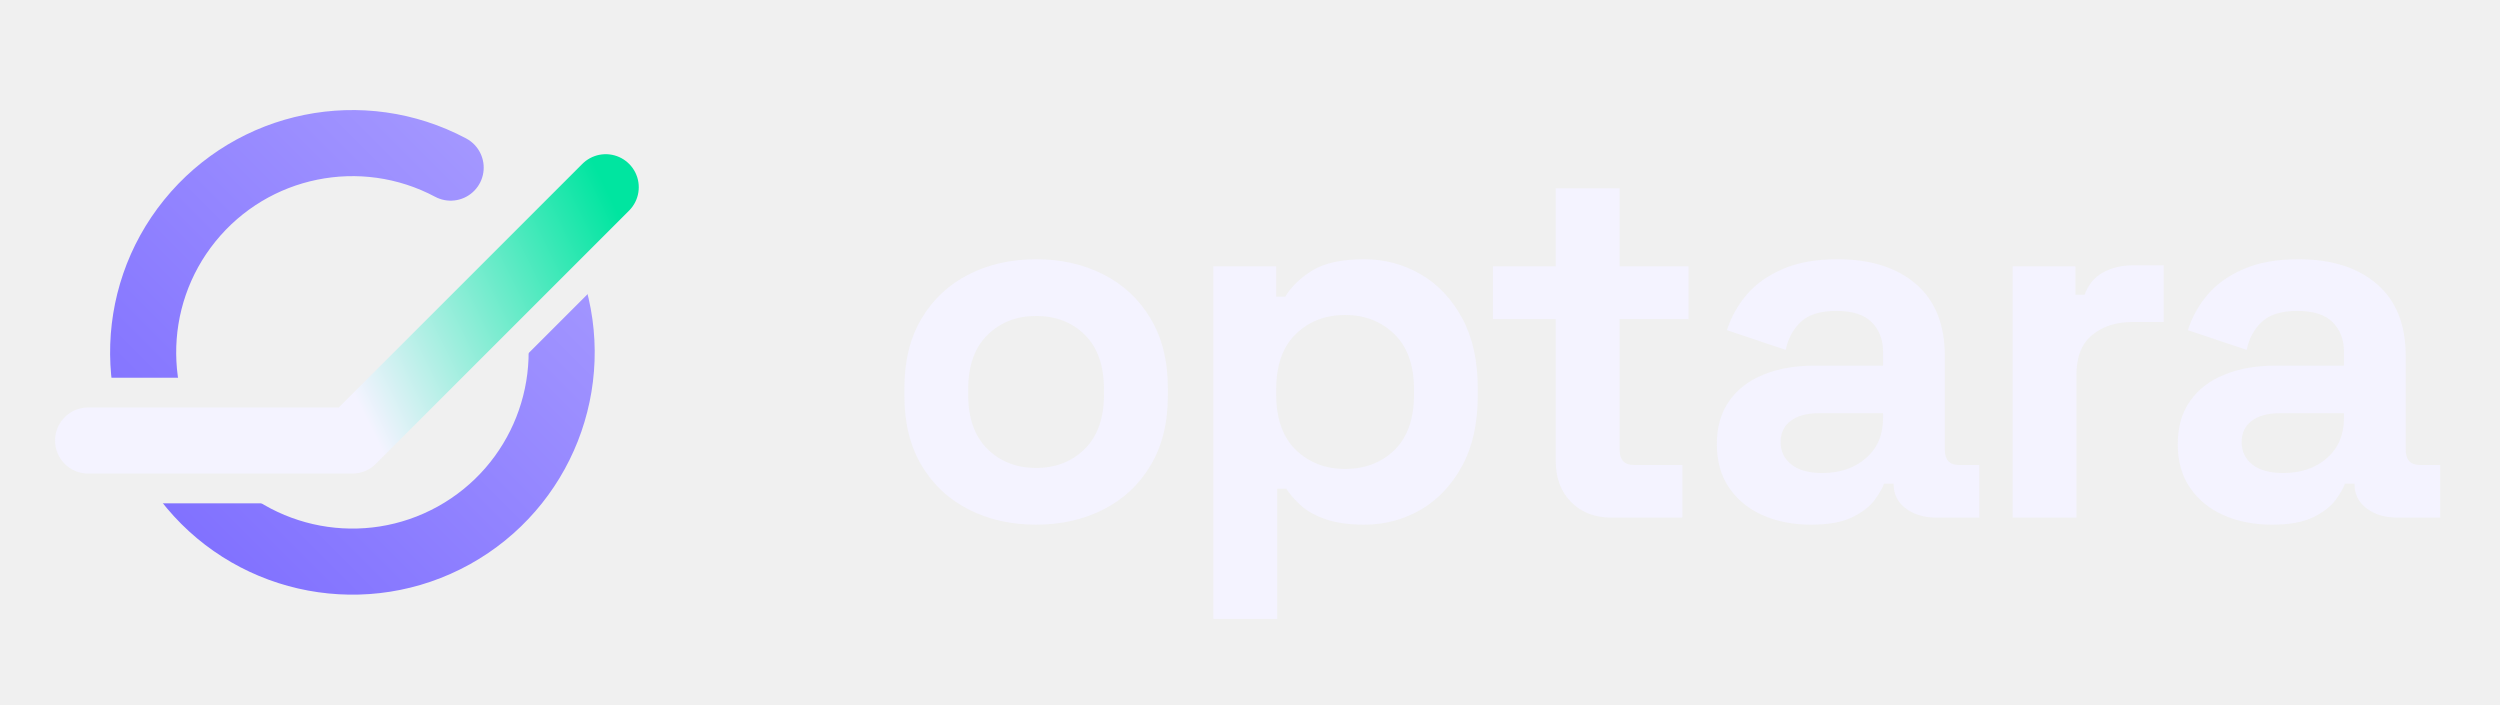
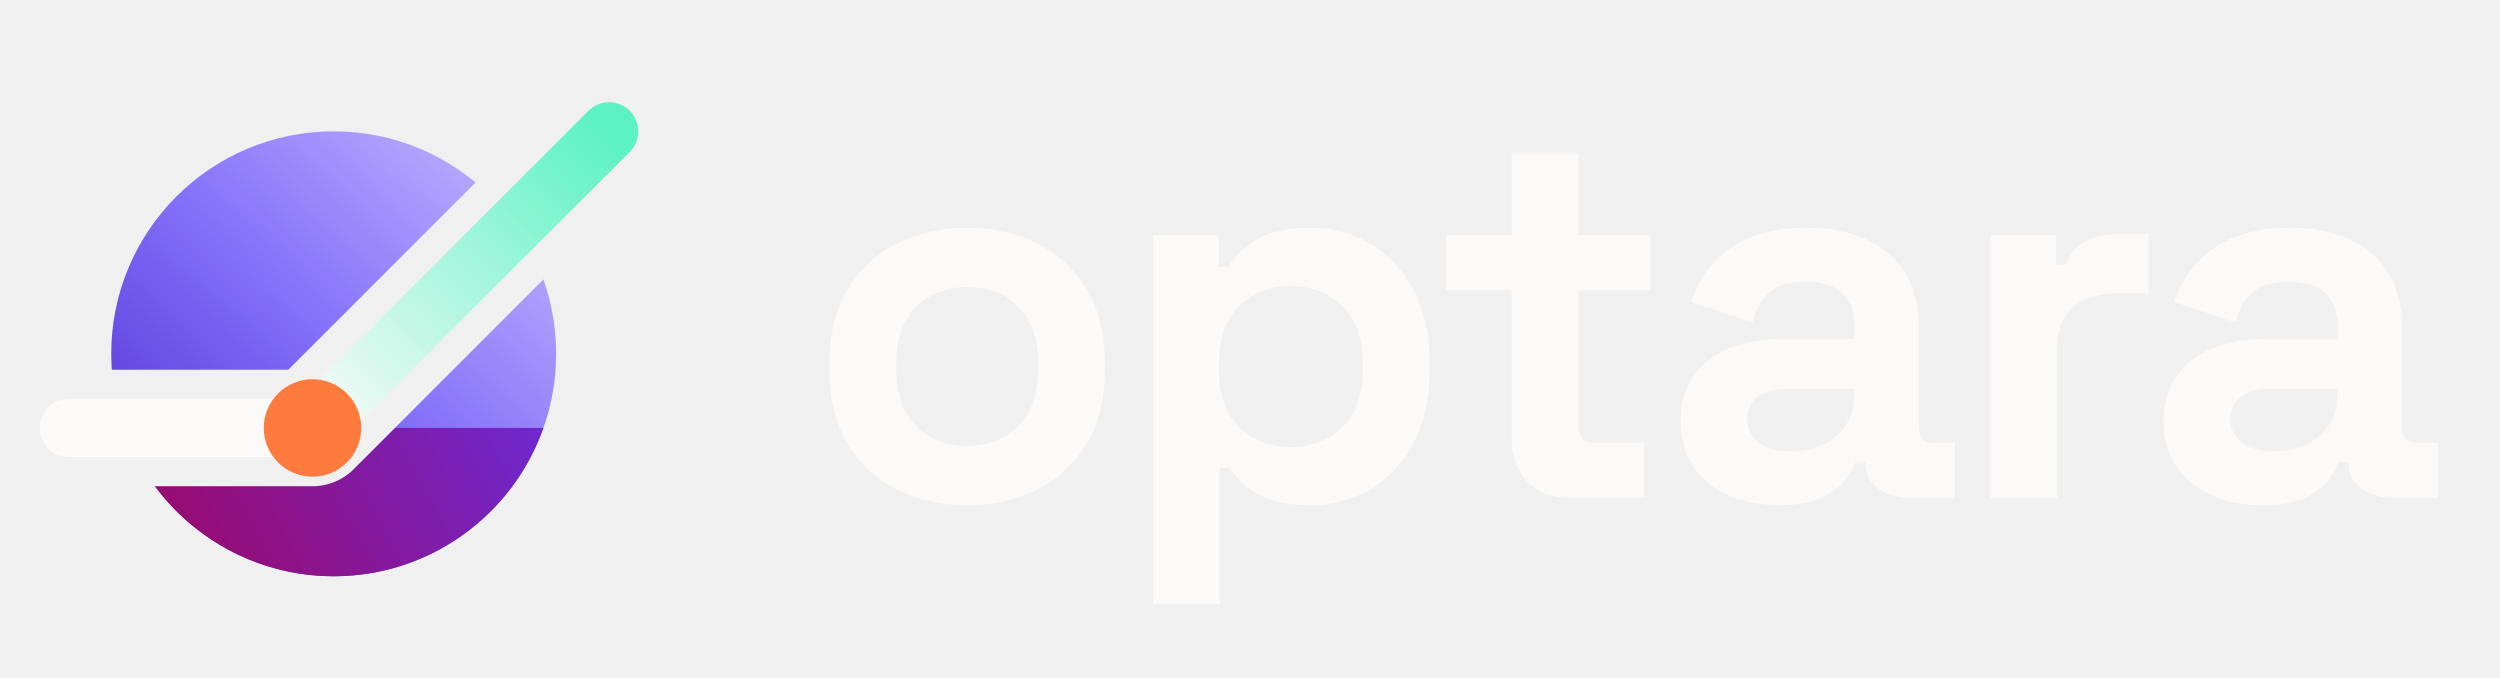
- <svg xmlns="http://www.w3.org/2000/svg" width="227" height="64" viewBox="0 0 227 64">
-   <defs>
-     <mask id="l-m-cut" maskUnits="userSpaceOnUse" x="0" y="0" width="64" height="64">
-       <rect width="64" height="64" fill="#fff" />
-       <path d="M8 40 L32 40 L55 17" fill="none" stroke="#000" stroke-width="11.4" stroke-linecap="round" stroke-linejoin="round" />
-     </mask>
-     <linearGradient id="l-m-ring" x1="12" y1="52" x2="52" y2="12" gradientUnits="userSpaceOnUse">
-       <stop offset="0" stop-color="#7c6cff" />
-       <stop offset="1" stop-color="#a99dff" />
-     </linearGradient>
-     <linearGradient id="l-m-ray" x1="8" y1="40" x2="55" y2="17" gradientUnits="userSpaceOnUse">
-       <stop offset="0" stop-color="#f4f3ff" />
-       <stop offset="0.45" stop-color="#f4f3ff" />
-       <stop offset="1" stop-color="#00e5a0" />
-     </linearGradient>
-   </defs>
-   <g fill="none" stroke-width="6" stroke-linecap="round" stroke-linejoin="round">
-     <path d="M50.07 26.13 A19 19 0 1 1 40.92 15.22" stroke="url(#l-m-ring)" mask="url(#l-m-cut)" />
-     <path d="M8 40 L32 40 L55 17" stroke="url(#l-m-ray)" />
+ <svg xmlns="http://www.w3.org/2000/svg" width="236" height="64" viewBox="0 0 236 64">
+   <g transform="translate(0.5 -0.6)">
+     <defs>
+       <mask id="lk-cut" maskUnits="userSpaceOnUse" x="0" y="0" width="64" height="64">
+         <rect width="64" height="64" fill="#fff" />
+         <path d="M6 41 H29 L57 13" stroke="#000" stroke-width="11" fill="none" stroke-linejoin="round" stroke-linecap="round" />
+       </mask>
+       <linearGradient id="lk-call" x1="12" y1="54" x2="50" y2="14" gradientUnits="userSpaceOnUse">
+         <stop offset="0" stop-color="#4a2bd0" />
+         <stop offset="0.5" stop-color="#836ef9" />
+         <stop offset="1" stop-color="#c3b6ff" />
+       </linearGradient>
+       <linearGradient id="lk-put" x1="10" y1="56" x2="52" y2="34" gradientUnits="userSpaceOnUse">
+         <stop offset="0" stop-color="#a0055d" />
+         <stop offset="1" stop-color="#6a2bd9" />
+       </linearGradient>
+       <linearGradient id="lk-ray" x1="29" y1="41" x2="57" y2="13" gradientUnits="userSpaceOnUse">
+         <stop offset="0" stop-color="#fbfaf9" />
+         <stop offset="1" stop-color="#5cf2c4" />
+       </linearGradient>
+     </defs>
+     <g mask="url(#lk-cut)">
+       <circle cx="31" cy="34" r="21" fill="url(#lk-call)" />
+       <path d="M11.201 41 H50.799 A21 21 0 0 1 11.201 41Z" fill="url(#lk-put)" />
+     </g>
+     <path d="M6 41 H29 L57 13" stroke="url(#lk-ray)" stroke-width="5.5" fill="none" stroke-linecap="round" stroke-linejoin="round" />
+     <circle cx="29" cy="41" r="4.6" fill="#ff7a3d" />
  </g>
-   <path d="M94.08 47.64L94.08 47.64Q90.67 47.64 87.96 46.26Q85.24 44.88 83.68 42.26Q82.12 39.64 82.12 35.96L82.12 35.96L82.12 35.22Q82.12 31.54 83.68 28.92Q85.24 26.30 87.96 24.92Q90.67 23.54 94.08 23.54L94.08 23.54Q97.48 23.54 100.19 24.92Q102.91 26.30 104.47 28.92Q106.04 31.54 106.04 35.22L106.04 35.22L106.04 35.96Q106.04 39.64 104.47 42.26Q102.91 44.88 100.19 46.26Q97.48 47.64 94.08 47.64ZM94.08 42.49L94.08 42.49Q96.74 42.49 98.49 40.77Q100.24 39.04 100.24 35.82L100.24 35.82L100.24 35.36Q100.24 32.14 98.52 30.42Q96.79 28.69 94.08 28.69L94.08 28.69Q91.41 28.69 89.66 30.42Q87.91 32.14 87.91 35.36L87.91 35.36L87.91 35.82Q87.91 39.04 89.66 40.77Q91.41 42.49 94.08 42.49ZM115.97 56.20L110.17 56.20L110.17 24.18L115.88 24.18L115.88 26.94L116.70 26.94Q117.49 25.61 119.14 24.57Q120.80 23.54 123.88 23.54L123.88 23.54Q126.64 23.54 128.99 24.90Q131.33 26.25 132.76 28.88Q134.18 31.50 134.18 35.22L134.18 35.22L134.18 35.96Q134.18 39.69 132.76 42.31Q131.33 44.93 128.99 46.29Q126.64 47.64 123.88 47.64L123.88 47.64Q121.81 47.64 120.41 47.16Q119.00 46.68 118.15 45.92Q117.30 45.16 116.80 44.38L116.80 44.38L115.97 44.38L115.97 56.20ZM122.13 42.58L122.13 42.58Q124.85 42.58 126.62 40.86Q128.39 39.13 128.39 35.82L128.39 35.82L128.39 35.36Q128.39 32.05 126.59 30.32Q124.80 28.60 122.13 28.60L122.13 28.60Q119.46 28.60 117.67 30.32Q115.88 32.05 115.88 35.36L115.88 35.36L115.88 35.82Q115.88 39.13 117.67 40.86Q119.46 42.58 122.13 42.58ZM152.76 47L146.32 47Q144.07 47 142.67 45.60Q141.26 44.19 141.26 41.85L141.26 41.85L141.26 28.97L135.56 28.97L135.56 24.18L141.26 24.18L141.26 17.10L147.06 17.10L147.06 24.18L153.32 24.18L153.32 28.97L147.06 28.97L147.06 40.84Q147.06 42.22 148.35 42.22L148.35 42.22L152.76 42.22L152.76 47ZM164.44 47.64L164.44 47.64Q162.01 47.64 160.07 46.79Q158.14 45.94 157.02 44.31Q155.89 42.68 155.89 40.33L155.89 40.33Q155.89 37.98 157.02 36.40Q158.14 34.81 160.14 34.01Q162.14 33.20 164.72 33.20L164.72 33.20L170.98 33.20L170.98 31.91Q170.98 30.30 169.96 29.27Q168.95 28.23 166.74 28.23L166.74 28.23Q164.58 28.23 163.52 29.22Q162.47 30.21 162.14 31.77L162.14 31.77L156.81 29.98Q157.36 28.23 158.58 26.78Q159.80 25.33 161.85 24.44Q163.89 23.54 166.84 23.54L166.84 23.54Q171.34 23.54 173.97 25.79Q176.59 28.05 176.59 32.33L176.59 32.33L176.59 40.84Q176.59 42.22 177.88 42.22L177.88 42.22L179.72 42.22L179.72 47L175.85 47Q174.15 47 173.05 46.17Q171.94 45.34 171.94 43.96L171.94 43.96L171.94 43.92L171.07 43.92Q170.88 44.47 170.24 45.37Q169.60 46.26 168.22 46.95Q166.84 47.64 164.44 47.64ZM165.46 42.95L165.46 42.95Q167.89 42.95 169.44 41.59Q170.98 40.24 170.98 37.98L170.98 37.98L170.98 37.52L165.13 37.52Q163.52 37.52 162.60 38.21Q161.68 38.90 161.68 40.15L161.68 40.15Q161.68 41.39 162.65 42.17Q163.62 42.95 165.46 42.95ZM188.54 47L182.75 47L182.75 24.18L188.45 24.18L188.45 26.76L189.28 26.76Q189.79 25.38 190.96 24.74Q192.13 24.09 193.70 24.09L193.70 24.09L196.46 24.09L196.46 29.24L193.60 29.24Q191.40 29.24 189.97 30.42Q188.54 31.59 188.54 34.03L188.54 34.03L188.54 47ZM206.30 47.64L206.30 47.64Q203.86 47.64 201.93 46.79Q199.99 45.94 198.87 44.31Q197.74 42.68 197.74 40.33L197.74 40.33Q197.74 37.98 198.87 36.40Q199.99 34.81 202.00 34.01Q204.00 33.20 206.57 33.20L206.57 33.20L212.83 33.20L212.83 31.91Q212.83 30.30 211.82 29.27Q210.80 28.23 208.60 28.23L208.60 28.23Q206.43 28.23 205.38 29.22Q204.32 30.21 204.00 31.77L204.00 31.77L198.66 29.98Q199.21 28.23 200.43 26.78Q201.65 25.33 203.70 24.44Q205.74 23.54 208.69 23.54L208.69 23.54Q213.20 23.54 215.82 25.79Q218.44 28.05 218.44 32.33L218.44 32.33L218.44 40.84Q218.44 42.22 219.73 42.22L219.73 42.22L221.57 42.22L221.57 47L217.70 47Q216.00 47 214.90 46.17Q213.79 45.34 213.79 43.96L213.79 43.96L213.79 43.92L212.92 43.92Q212.74 44.47 212.09 45.37Q211.45 46.26 210.07 46.95Q208.69 47.64 206.30 47.64ZM207.31 42.95L207.31 42.95Q209.75 42.95 211.29 41.59Q212.83 40.24 212.83 37.98L212.83 37.98L212.83 37.52L206.99 37.52Q205.38 37.52 204.46 38.21Q203.54 38.90 203.54 40.15L203.54 40.15Q203.54 41.39 204.50 42.17Q205.47 42.95 207.31 42.95Z" fill="#f4f3ff" />
+   <path d="M91.30 47.70L91.30 47.70Q87.60 47.70 84.65 46.20Q81.70 44.70 80 41.85Q78.30 39 78.30 35L78.30 35L78.30 34.20Q78.30 30.20 80 27.35Q81.70 24.50 84.65 23Q87.60 21.50 91.30 21.50L91.30 21.50Q95 21.50 97.95 23Q100.90 24.50 102.60 27.35Q104.30 30.20 104.30 34.20L104.30 34.20L104.30 35Q104.30 39 102.60 41.85Q100.90 44.70 97.95 46.20Q95 47.70 91.30 47.70ZM91.30 42.10L91.30 42.10Q94.20 42.10 96.10 40.23Q98 38.35 98 34.85L98 34.85L98 34.35Q98 30.85 96.13 28.97Q94.25 27.10 91.30 27.10L91.30 27.10Q88.40 27.10 86.50 28.97Q84.60 30.85 84.60 34.35L84.60 34.35L84.60 34.85Q84.60 38.35 86.50 40.23Q88.40 42.10 91.30 42.10ZM115.15 57L108.85 57L108.85 22.20L115.05 22.20L115.05 25.20L115.95 25.20Q116.80 23.75 118.60 22.63Q120.40 21.50 123.75 21.50L123.75 21.50Q126.75 21.50 129.30 22.97Q131.85 24.45 133.40 27.30Q134.95 30.15 134.95 34.20L134.95 34.20L134.95 35Q134.95 39.05 133.40 41.90Q131.85 44.75 129.30 46.23Q126.75 47.70 123.75 47.70L123.75 47.70Q121.50 47.70 119.97 47.17Q118.45 46.65 117.52 45.83Q116.60 45 116.05 44.15L116.05 44.15L115.15 44.15L115.15 57ZM121.85 42.20L121.85 42.20Q124.80 42.20 126.72 40.33Q128.65 38.45 128.65 34.85L128.65 34.85L128.65 34.35Q128.65 30.75 126.70 28.88Q124.75 27 121.85 27L121.85 27Q118.95 27 117 28.88Q115.05 30.75 115.05 34.35L115.05 34.35L115.05 34.85Q115.05 38.45 117 40.33Q118.95 42.20 121.85 42.20ZM155.20 47L148.20 47Q145.75 47 144.22 45.48Q142.70 43.95 142.70 41.40L142.70 41.40L142.70 27.40L136.50 27.40L136.50 22.20L142.70 22.20L142.70 14.50L149 14.50L149 22.20L155.80 22.20L155.80 27.40L149 27.40L149 40.30Q149 41.80 150.40 41.80L150.40 41.80L155.20 41.80L155.20 47ZM167.95 47.70L167.95 47.70Q165.30 47.70 163.20 46.77Q161.10 45.85 159.88 44.08Q158.65 42.30 158.65 39.75L158.65 39.75Q158.65 37.20 159.88 35.48Q161.10 33.75 163.28 32.88Q165.45 32 168.25 32L168.25 32L175.05 32L175.05 30.60Q175.05 28.85 173.95 27.72Q172.85 26.60 170.45 26.60L170.45 26.60Q168.10 26.60 166.95 27.67Q165.80 28.75 165.45 30.45L165.45 30.45L159.65 28.50Q160.25 26.60 161.57 25.02Q162.90 23.45 165.13 22.47Q167.35 21.50 170.55 21.50L170.55 21.50Q175.45 21.50 178.30 23.95Q181.15 26.40 181.15 31.05L181.15 31.05L181.15 40.30Q181.15 41.80 182.55 41.80L182.55 41.80L184.55 41.80L184.55 47L180.35 47Q178.50 47 177.30 46.10Q176.10 45.20 176.10 43.70L176.10 43.70L176.10 43.65L175.15 43.65Q174.95 44.25 174.25 45.23Q173.55 46.20 172.05 46.95Q170.55 47.70 167.95 47.70ZM169.05 42.60L169.05 42.60Q171.70 42.60 173.38 41.13Q175.05 39.65 175.05 37.20L175.05 37.20L175.05 36.70L168.70 36.70Q166.95 36.70 165.95 37.45Q164.95 38.20 164.95 39.55L164.95 39.55Q164.95 40.90 166 41.75Q167.05 42.60 169.05 42.60ZM194.20 47L187.90 47L187.90 22.20L194.10 22.20L194.10 25L195 25Q195.55 23.50 196.83 22.80Q198.10 22.10 199.80 22.10L199.80 22.10L202.80 22.10L202.80 27.70L199.70 27.70Q197.30 27.70 195.75 28.97Q194.20 30.25 194.20 32.90L194.20 32.90L194.20 47ZM213.55 47.70L213.55 47.70Q210.90 47.70 208.80 46.77Q206.70 45.85 205.48 44.08Q204.25 42.30 204.25 39.75L204.25 39.75Q204.25 37.20 205.48 35.48Q206.70 33.75 208.88 32.88Q211.05 32 213.85 32L213.85 32L220.65 32L220.65 30.60Q220.65 28.85 219.55 27.72Q218.45 26.60 216.05 26.60L216.05 26.60Q213.70 26.60 212.55 27.67Q211.40 28.75 211.05 30.45L211.05 30.45L205.25 28.50Q205.85 26.60 207.18 25.02Q208.50 23.45 210.73 22.47Q212.95 21.50 216.15 21.50L216.15 21.50Q221.05 21.50 223.90 23.95Q226.75 26.40 226.75 31.05L226.75 31.05L226.75 40.30Q226.75 41.80 228.15 41.80L228.15 41.80L230.15 41.80L230.15 47L225.95 47Q224.10 47 222.90 46.10Q221.70 45.20 221.70 43.70L221.70 43.70L221.70 43.65L220.75 43.65Q220.55 44.25 219.85 45.23Q219.15 46.20 217.65 46.95Q216.15 47.70 213.55 47.70ZM214.65 42.60L214.65 42.60Q217.30 42.60 218.98 41.13Q220.65 39.65 220.65 37.20L220.65 37.20L220.65 36.70L214.30 36.70Q212.55 36.70 211.55 37.45Q210.55 38.20 210.55 39.55L210.55 39.55Q210.55 40.90 211.60 41.75Q212.65 42.60 214.65 42.60Z" fill="#fbfaf9" />
</svg>
